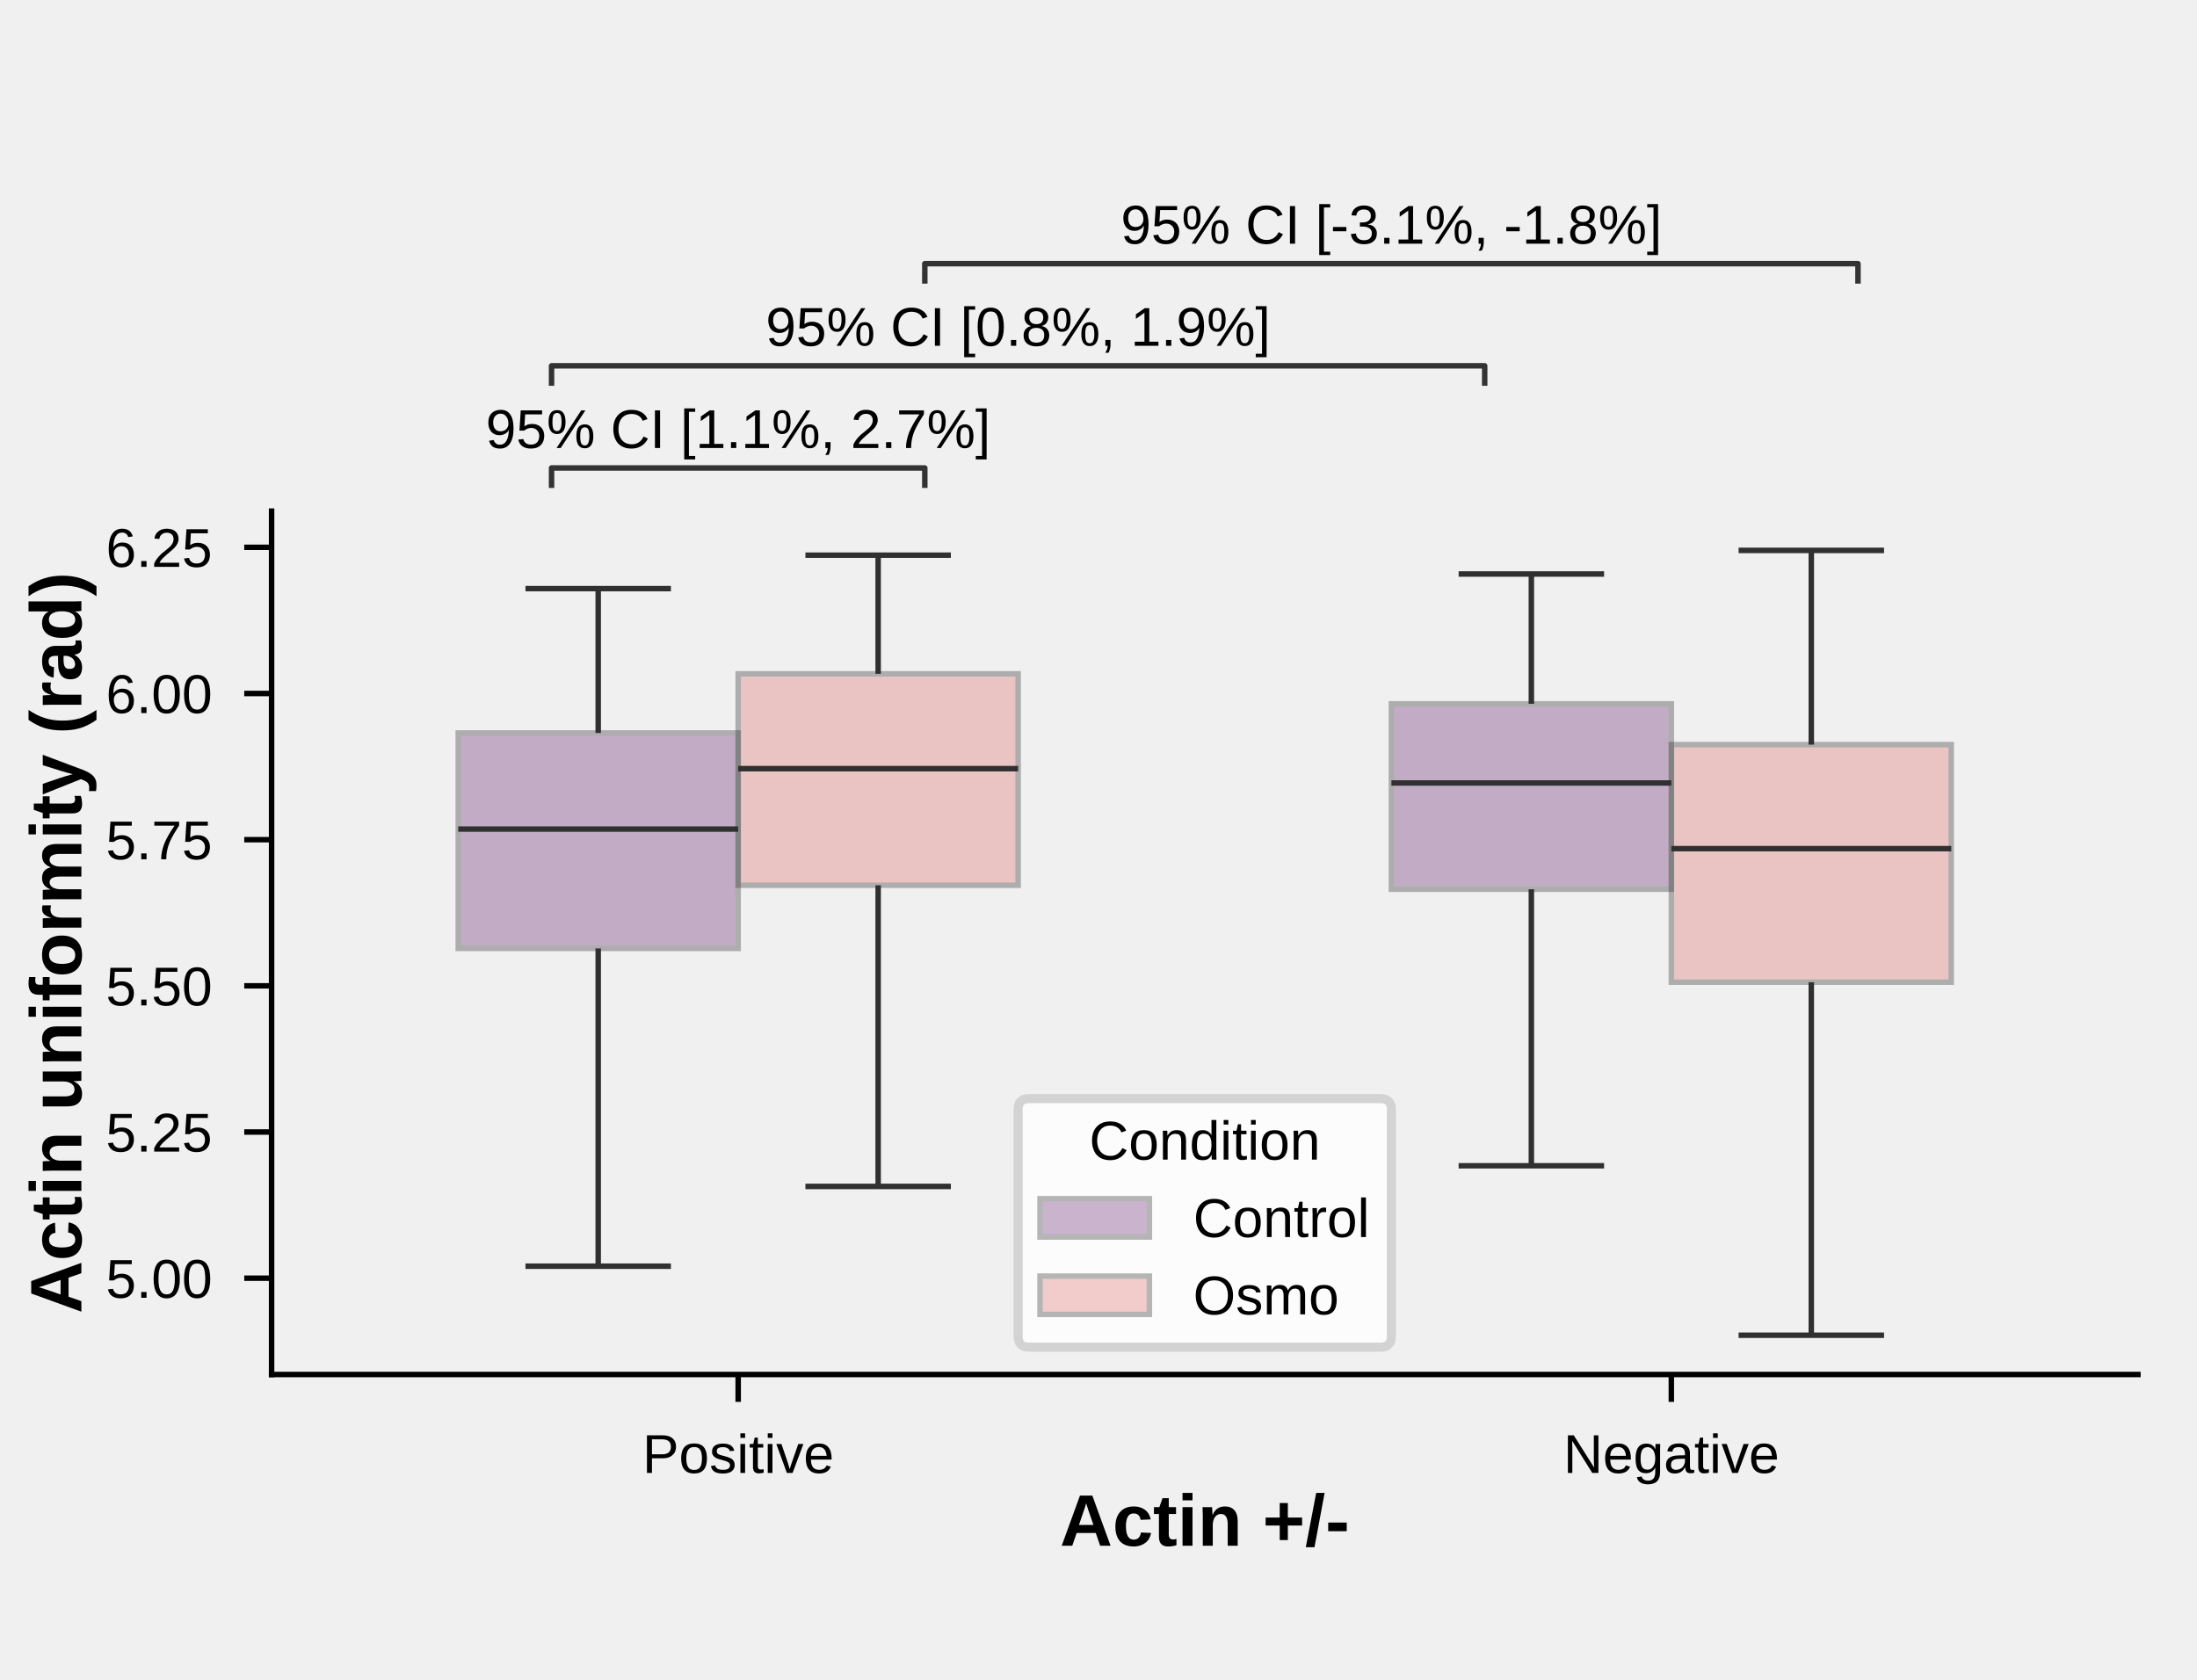
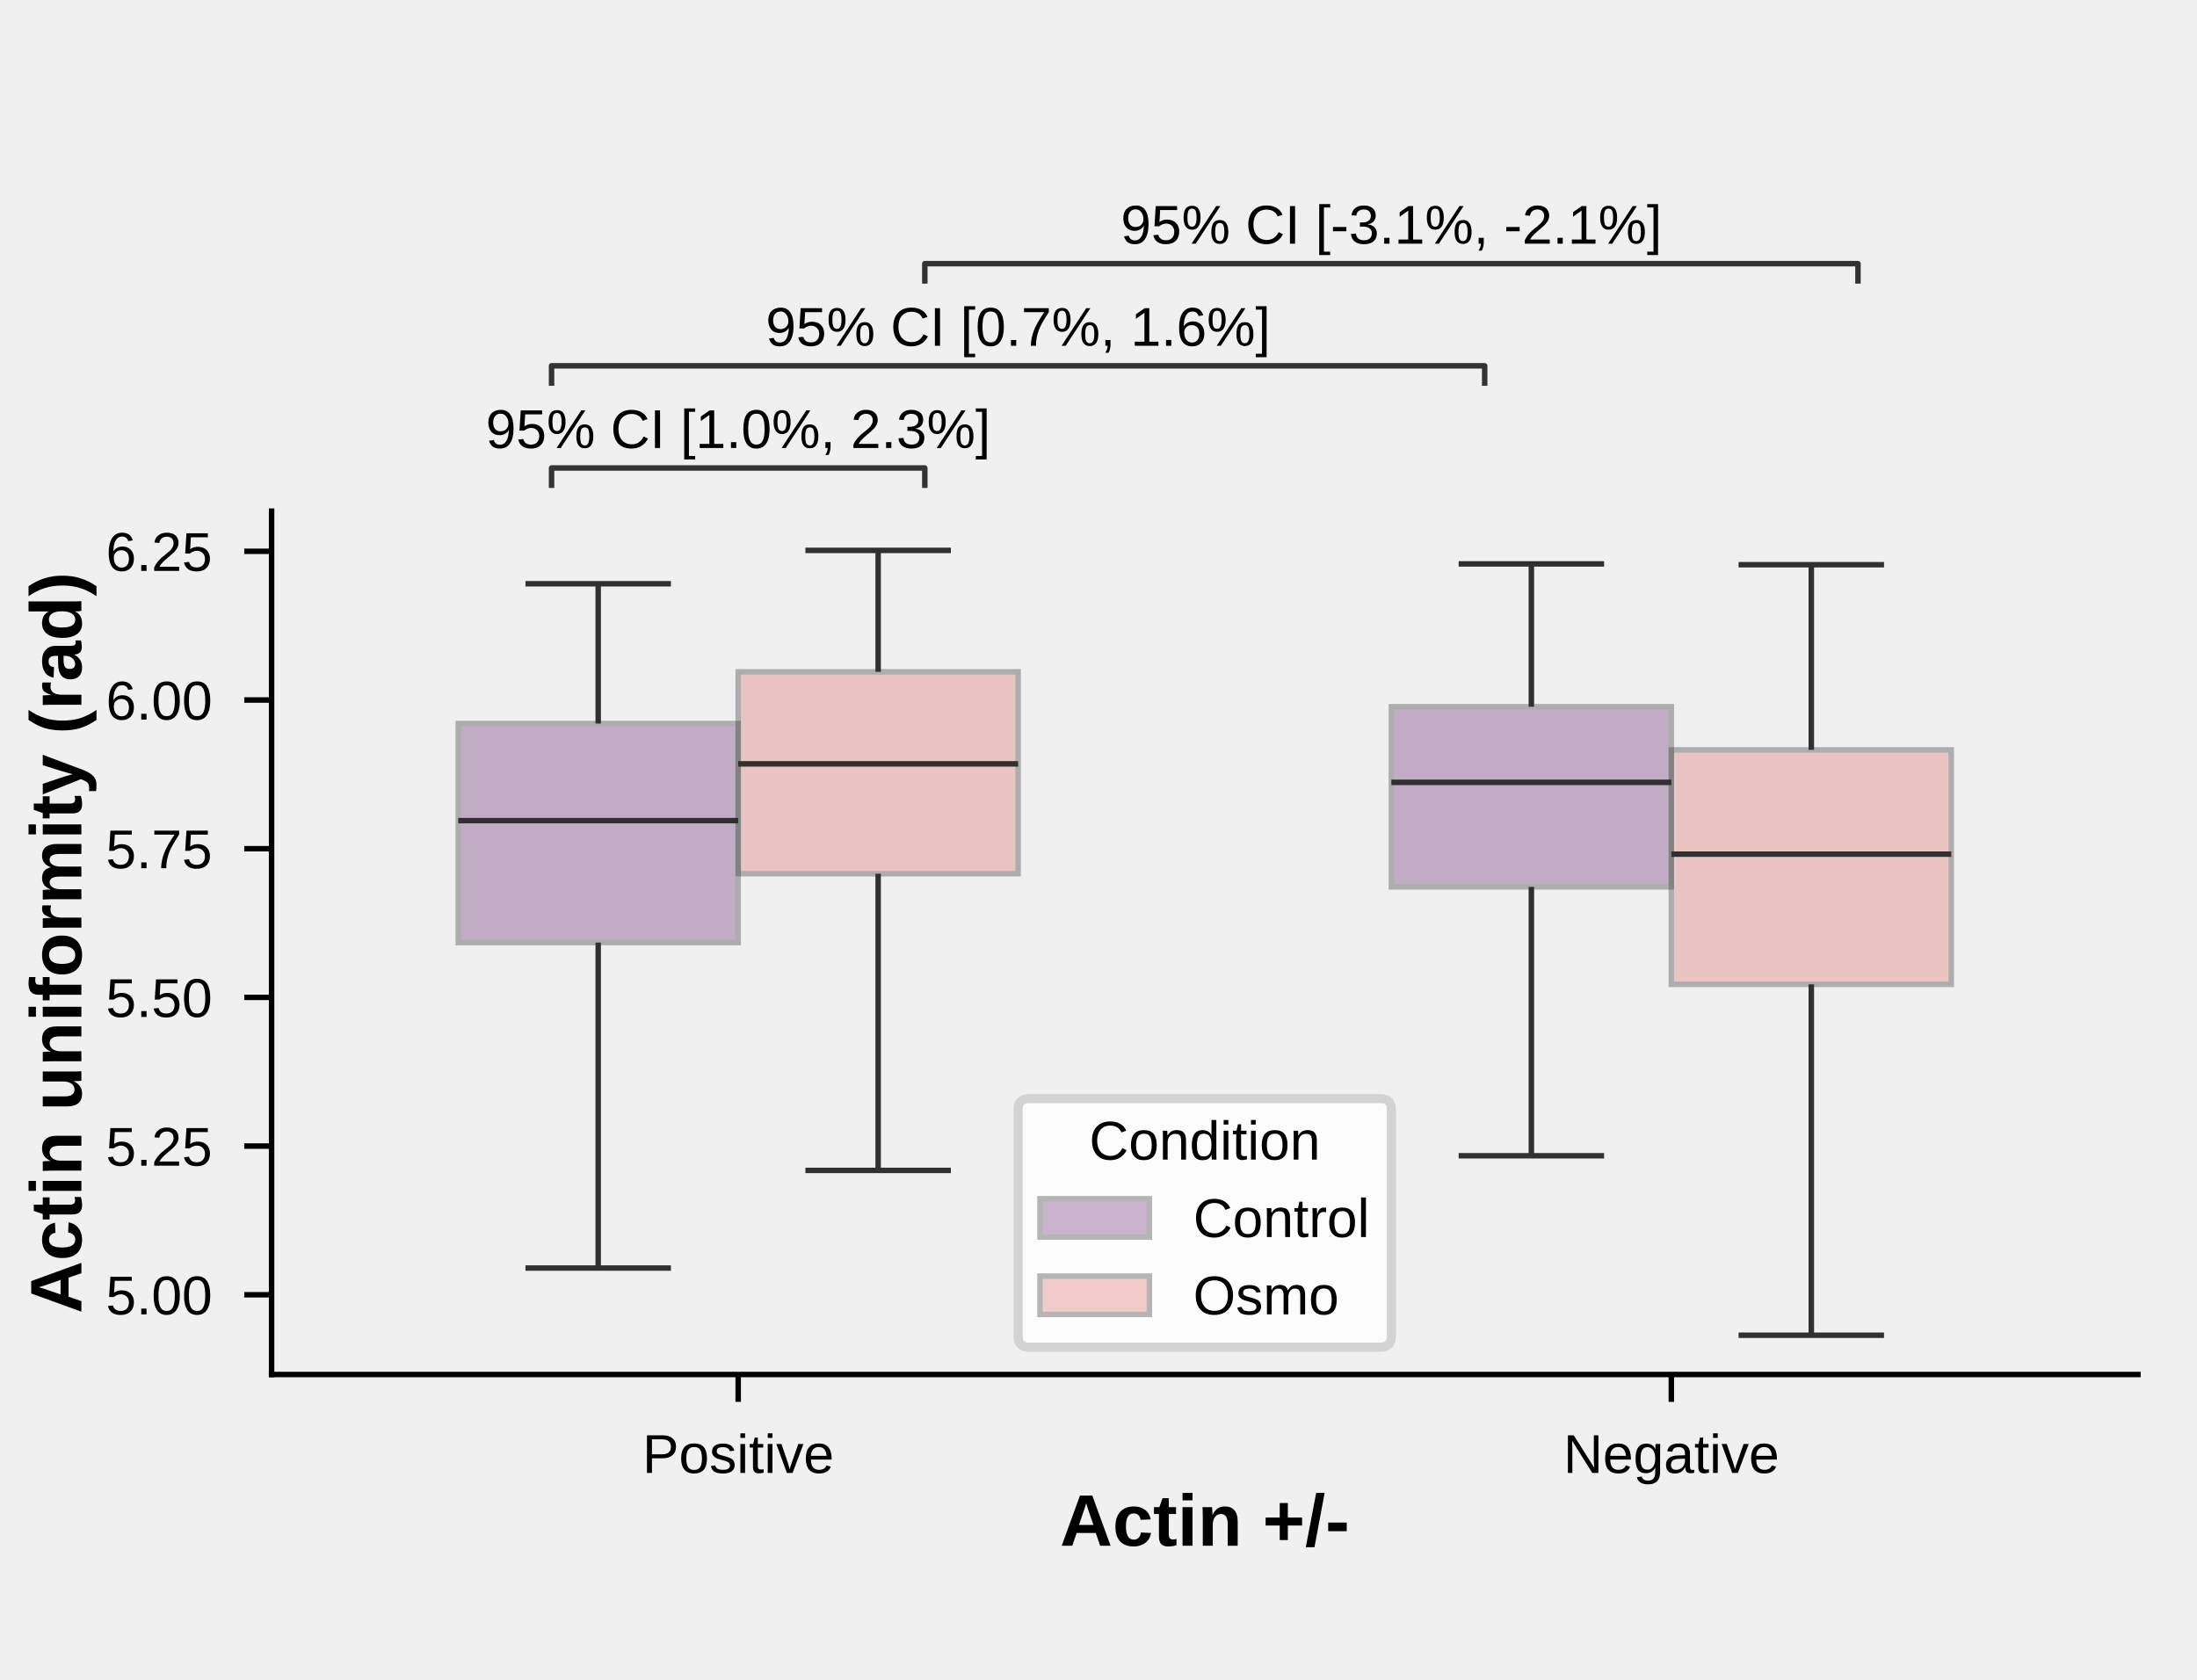
<svg xmlns="http://www.w3.org/2000/svg" xmlns:xlink="http://www.w3.org/1999/xlink" width="240.945pt" height="184.252pt" viewBox="0 0 240.945 184.252" version="1.1">
  <defs>
    <style type="text/css">*{stroke-linejoin: round; stroke-linecap: butt}</style>
  </defs>
  <g id="figure_1">
    <g id="patch_1">
      <path d="M 0 184.252  L 240.945 184.252  L 240.945 0  L 0 0  L 0 184.252  z " style="fill: none" />
    </g>
    <g id="axes_1">
      <g id="patch_2">
        <path d="M 29.786 150.766  L 234.465 150.766  L 234.465 56.065  L 29.786 56.065  L 29.786 150.766  z " style="fill: none" />
      </g>
      <g id="patch_3">
-         <path d="M 80.956 460.876  L 80.956 460.876  L 80.956 460.876  L 80.956 460.876  z " clip-path="url(#p795b201171)" style="fill: #692c75; opacity: 0.35; stroke: #303030; stroke-width: 0.6; stroke-linejoin: miter" />
+         <path d="M 80.956 468.224  L 80.956 468.224  L 80.956 468.224  L 80.956 468.224  z " clip-path="url(#p0069409e26)" style="fill: #692c75; opacity: 0.35; stroke: #303030; stroke-width: 0.6; stroke-linejoin: miter" />
      </g>
      <g id="patch_4">
-         <path d="M 80.956 460.876  L 80.956 460.876  L 80.956 460.876  L 80.956 460.876  z " clip-path="url(#p795b201171)" style="fill: #de7270; opacity: 0.35; stroke: #303030; stroke-width: 0.6; stroke-linejoin: miter" />
+         <path d="M 80.956 468.224  L 80.956 468.224  L 80.956 468.224  L 80.956 468.224  z " clip-path="url(#p0069409e26)" style="fill: #de7270; opacity: 0.35; stroke: #303030; stroke-width: 0.6; stroke-linejoin: miter" />
      </g>
      <g id="matplotlib.axis_1">
        <g id="xtick_1">
          <g id="line2d_1">
            <defs>
-               <path id="m5e821d482c" d="M 0 0  L 0 3  " style="stroke: #000000; stroke-width: 0.6" />
+               <path id="ma8ce37cb67" d="M 0 0  L 0 3  " style="stroke: #000000; stroke-width: 0.6" />
            </defs>
            <g>
-               <use xlink:href="#m5e821d482c" x="80.956" y="150.766" style="stroke: #000000; stroke-width: 0.6" />
+               <use xlink:href="#ma8ce37cb67" x="80.956" y="150.766" style="stroke: #000000; stroke-width: 0.6" />
            </g>
          </g>
          <g id="text_1">
            <text style="font-size: 6px; font-family: 'Arial'; text-anchor: middle" x="80.956" y="161.56" transform="rotate(-0 80.95591 161.5603)">Positive</text>
          </g>
        </g>
        <g id="xtick_2">
          <g id="line2d_2">
            <g>
-               <use xlink:href="#m5e821d482c" x="183.295" y="150.766" style="stroke: #000000; stroke-width: 0.6" />
+               <use xlink:href="#ma8ce37cb67" x="183.295" y="150.766" style="stroke: #000000; stroke-width: 0.6" />
            </g>
          </g>
          <g id="text_2">
            <text style="font-size: 6px; font-family: 'Arial'; text-anchor: middle" x="183.295" y="161.56" transform="rotate(-0 183.2952 161.5603)">Negative</text>
          </g>
        </g>
        <g id="text_3">
          <text style="font-weight: 700; font-size: 8px; font-family: 'Arial'; text-anchor: middle" x="132.126" y="169.549" transform="rotate(-0 132.1256 169.5493)">Actin +/-</text>
        </g>
      </g>
      <g id="matplotlib.axis_2">
        <g id="ytick_1">
          <g id="line2d_3">
            <defs>
-               <path id="m80cf2b8699" d="M 0 0  L -3 0  " style="stroke: #000000; stroke-width: 0.6" />
+               <path id="m63f53957d6" d="M 0 0  L -3 0  " style="stroke: #000000; stroke-width: 0.6" />
            </defs>
            <g>
-               <use xlink:href="#m80cf2b8699" x="29.786" y="140.202" style="stroke: #000000; stroke-width: 0.6" />
+               <use xlink:href="#m63f53957d6" x="29.786" y="142.02" style="stroke: #000000; stroke-width: 0.6" />
            </g>
          </g>
          <g id="text_4">
-             <text style="font-size: 6px; font-family: 'Arial'; text-anchor: end" x="23.286" y="142.349" transform="rotate(-0 23.28625 142.3491)">5.00</text>
+             <text style="font-size: 6px; font-family: 'Arial'; text-anchor: end" x="23.286" y="144.168" transform="rotate(-0 23.28625 144.1678)">5.00</text>
          </g>
        </g>
        <g id="ytick_2">
          <g id="line2d_4">
            <g>
-               <use xlink:href="#m80cf2b8699" x="29.786" y="124.168" style="stroke: #000000; stroke-width: 0.6" />
+               <use xlink:href="#m63f53957d6" x="29.786" y="125.71" style="stroke: #000000; stroke-width: 0.6" />
            </g>
          </g>
          <g id="text_5">
-             <text style="font-size: 6px; font-family: 'Arial'; text-anchor: end" x="23.286" y="126.315" transform="rotate(-0 23.28625 126.3154)">5.25</text>
+             <text style="font-size: 6px; font-family: 'Arial'; text-anchor: end" x="23.286" y="127.858" transform="rotate(-0 23.28625 127.8576)">5.25</text>
          </g>
        </g>
        <g id="ytick_3">
          <g id="line2d_5">
            <g>
-               <use xlink:href="#m80cf2b8699" x="29.786" y="108.134" style="stroke: #000000; stroke-width: 0.6" />
+               <use xlink:href="#m63f53957d6" x="29.786" y="109.4" style="stroke: #000000; stroke-width: 0.6" />
            </g>
          </g>
          <g id="text_6">
-             <text style="font-size: 6px; font-family: 'Arial'; text-anchor: end" x="23.286" y="110.282" transform="rotate(-0 23.28625 110.2816)">5.50</text>
+             <text style="font-size: 6px; font-family: 'Arial'; text-anchor: end" x="23.286" y="111.547" transform="rotate(-0 23.28625 111.5475)">5.50</text>
          </g>
        </g>
        <g id="ytick_4">
          <g id="line2d_6">
            <g>
-               <use xlink:href="#m80cf2b8699" x="29.786" y="92.101" style="stroke: #000000; stroke-width: 0.6" />
+               <use xlink:href="#m63f53957d6" x="29.786" y="93.09" style="stroke: #000000; stroke-width: 0.6" />
            </g>
          </g>
          <g id="text_7">
-             <text style="font-size: 6px; font-family: 'Arial'; text-anchor: end" x="23.286" y="94.248" transform="rotate(-0 23.28625 94.24788)">5.75</text>
+             <text style="font-size: 6px; font-family: 'Arial'; text-anchor: end" x="23.286" y="95.237" transform="rotate(-0 23.28625 95.23729)">5.75</text>
          </g>
        </g>
        <g id="ytick_5">
          <g id="line2d_7">
            <g>
-               <use xlink:href="#m80cf2b8699" x="29.786" y="76.067" style="stroke: #000000; stroke-width: 0.6" />
+               <use xlink:href="#m63f53957d6" x="29.786" y="76.78" style="stroke: #000000; stroke-width: 0.6" />
            </g>
          </g>
          <g id="text_8">
-             <text style="font-size: 6px; font-family: 'Arial'; text-anchor: end" x="23.286" y="78.214" transform="rotate(-0 23.28625 78.21414)">6.00</text>
+             <text style="font-size: 6px; font-family: 'Arial'; text-anchor: end" x="23.286" y="78.927" transform="rotate(-0 23.28625 78.92713)">6.00</text>
          </g>
        </g>
        <g id="ytick_6">
          <g id="line2d_8">
            <g>
-               <use xlink:href="#m80cf2b8699" x="29.786" y="60.033" style="stroke: #000000; stroke-width: 0.6" />
+               <use xlink:href="#m63f53957d6" x="29.786" y="60.47" style="stroke: #000000; stroke-width: 0.6" />
            </g>
          </g>
          <g id="text_9">
-             <text style="font-size: 6px; font-family: 'Arial'; text-anchor: end" x="23.286" y="62.18" transform="rotate(-0 23.28625 62.1804)">6.25</text>
+             <text style="font-size: 6px; font-family: 'Arial'; text-anchor: end" x="23.286" y="62.617" transform="rotate(-0 23.28625 62.61697)">6.25</text>
          </g>
        </g>
        <g id="text_10">
          <text style="font-weight: 700; font-size: 8px; font-family: 'Arial'; text-anchor: middle" x="8.926" y="103.415" transform="rotate(-90 8.925938 103.4154)">Actin uniformity (rad)</text>
        </g>
      </g>
      <g id="patch_5">
-         <path d="M 50.254 104.028  L 80.956 104.028  L 80.956 80.396  L 50.254 80.396  L 50.254 104.028  z " clip-path="url(#p795b201171)" style="fill: #692c75; opacity: 0.35; stroke: #303030; stroke-width: 0.6; stroke-linejoin: miter" />
+         <path d="M 50.254 103.386  L 80.956 103.386  L 80.956 79.361  L 50.254 79.361  L 50.254 103.386  z " clip-path="url(#p0069409e26)" style="fill: #692c75; opacity: 0.35; stroke: #303030; stroke-width: 0.6; stroke-linejoin: miter" />
      </g>
      <g id="line2d_9">
-         <path d="M 65.605 104.028  L 65.605 138.886  " clip-path="url(#p795b201171)" style="fill: none; stroke: #303030; stroke-width: 0.6" />
+         <path d="M 65.605 103.386  L 65.605 139.09  " clip-path="url(#p0069409e26)" style="fill: none; stroke: #303030; stroke-width: 0.6" />
      </g>
      <g id="line2d_10">
-         <path d="M 65.605 80.396  L 65.605 64.564  " clip-path="url(#p795b201171)" style="fill: none; stroke: #303030; stroke-width: 0.6" />
+         <path d="M 65.605 79.361  L 65.605 64.03  " clip-path="url(#p0069409e26)" style="fill: none; stroke: #303030; stroke-width: 0.6" />
      </g>
      <g id="line2d_11">
-         <path d="M 57.93 138.886  L 73.28 138.886  " clip-path="url(#p795b201171)" style="fill: none; stroke: #303030; stroke-width: 0.6; stroke-linecap: square" />
+         <path d="M 57.93 139.09  L 73.28 139.09  " clip-path="url(#p0069409e26)" style="fill: none; stroke: #303030; stroke-width: 0.6; stroke-linecap: square" />
      </g>
      <g id="line2d_12">
-         <path d="M 57.93 64.564  L 73.28 64.564  " clip-path="url(#p795b201171)" style="fill: none; stroke: #303030; stroke-width: 0.6; stroke-linecap: square" />
+         <path d="M 57.93 64.03  L 73.28 64.03  " clip-path="url(#p0069409e26)" style="fill: none; stroke: #303030; stroke-width: 0.6; stroke-linecap: square" />
      </g>
      <g id="patch_6">
-         <path d="M 152.593 97.54  L 183.295 97.54  L 183.295 77.201  L 152.593 77.201  L 152.593 97.54  z " clip-path="url(#p795b201171)" style="fill: #692c75; opacity: 0.35; stroke: #303030; stroke-width: 0.6; stroke-linejoin: miter" />
+         <path d="M 152.593 97.275  L 183.295 97.275  L 183.295 77.52  L 152.593 77.52  L 152.593 97.275  z " clip-path="url(#p0069409e26)" style="fill: #692c75; opacity: 0.35; stroke: #303030; stroke-width: 0.6; stroke-linejoin: miter" />
      </g>
      <g id="line2d_13">
-         <path d="M 167.944 97.54  L 167.944 127.871  " clip-path="url(#p795b201171)" style="fill: none; stroke: #303030; stroke-width: 0.6" />
+         <path d="M 167.944 97.275  L 167.944 126.774  " clip-path="url(#p0069409e26)" style="fill: none; stroke: #303030; stroke-width: 0.6" />
      </g>
      <g id="line2d_14">
-         <path d="M 167.944 77.201  L 167.944 62.96  " clip-path="url(#p795b201171)" style="fill: none; stroke: #303030; stroke-width: 0.6" />
+         <path d="M 167.944 77.52  L 167.944 61.854  " clip-path="url(#p0069409e26)" style="fill: none; stroke: #303030; stroke-width: 0.6" />
      </g>
      <g id="line2d_15">
-         <path d="M 160.269 127.871  L 175.62 127.871  " clip-path="url(#p795b201171)" style="fill: none; stroke: #303030; stroke-width: 0.6; stroke-linecap: square" />
+         <path d="M 160.269 126.774  L 175.62 126.774  " clip-path="url(#p0069409e26)" style="fill: none; stroke: #303030; stroke-width: 0.6; stroke-linecap: square" />
      </g>
      <g id="line2d_16">
-         <path d="M 160.269 62.96  L 175.62 62.96  " clip-path="url(#p795b201171)" style="fill: none; stroke: #303030; stroke-width: 0.6; stroke-linecap: square" />
+         <path d="M 160.269 61.854  L 175.62 61.854  " clip-path="url(#p0069409e26)" style="fill: none; stroke: #303030; stroke-width: 0.6; stroke-linecap: square" />
      </g>
      <g id="patch_7">
-         <path d="M 80.956 97.101  L 111.658 97.101  L 111.658 73.909  L 80.956 73.909  L 80.956 97.101  z " clip-path="url(#p795b201171)" style="fill: #de7270; opacity: 0.35; stroke: #303030; stroke-width: 0.6; stroke-linejoin: miter" />
+         <path d="M 80.956 95.838  L 111.658 95.838  L 111.658 73.692  L 80.956 73.692  L 80.956 95.838  z " clip-path="url(#p0069409e26)" style="fill: #de7270; opacity: 0.35; stroke: #303030; stroke-width: 0.6; stroke-linejoin: miter" />
      </g>
      <g id="line2d_17">
-         <path d="M 96.307 97.101  L 96.307 130.137  " clip-path="url(#p795b201171)" style="fill: none; stroke: #303030; stroke-width: 0.6" />
+         <path d="M 96.307 95.838  L 96.307 128.377  " clip-path="url(#p0069409e26)" style="fill: none; stroke: #303030; stroke-width: 0.6" />
      </g>
      <g id="line2d_18">
-         <path d="M 96.307 73.909  L 96.307 60.896  " clip-path="url(#p795b201171)" style="fill: none; stroke: #303030; stroke-width: 0.6" />
+         <path d="M 96.307 73.692  L 96.307 60.37  " clip-path="url(#p0069409e26)" style="fill: none; stroke: #303030; stroke-width: 0.6" />
      </g>
      <g id="line2d_19">
-         <path d="M 88.631 130.137  L 103.982 130.137  " clip-path="url(#p795b201171)" style="fill: none; stroke: #303030; stroke-width: 0.6; stroke-linecap: square" />
+         <path d="M 88.631 128.377  L 103.982 128.377  " clip-path="url(#p0069409e26)" style="fill: none; stroke: #303030; stroke-width: 0.6; stroke-linecap: square" />
      </g>
      <g id="line2d_20">
-         <path d="M 88.631 60.896  L 103.982 60.896  " clip-path="url(#p795b201171)" style="fill: none; stroke: #303030; stroke-width: 0.6; stroke-linecap: square" />
+         <path d="M 88.631 60.37  L 103.982 60.37  " clip-path="url(#p0069409e26)" style="fill: none; stroke: #303030; stroke-width: 0.6; stroke-linecap: square" />
      </g>
      <g id="patch_8">
-         <path d="M 183.295 107.736  L 213.997 107.736  L 213.997 81.675  L 183.295 81.675  L 183.295 107.736  z " clip-path="url(#p795b201171)" style="fill: #de7270; opacity: 0.35; stroke: #303030; stroke-width: 0.6; stroke-linejoin: miter" />
+         <path d="M 183.295 107.971  L 213.997 107.971  L 213.997 82.25  L 183.295 82.25  L 183.295 107.971  z " clip-path="url(#p0069409e26)" style="fill: #de7270; opacity: 0.35; stroke: #303030; stroke-width: 0.6; stroke-linejoin: miter" />
      </g>
      <g id="line2d_21">
-         <path d="M 198.646 107.736  L 198.646 146.461  " clip-path="url(#p795b201171)" style="fill: none; stroke: #303030; stroke-width: 0.6" />
+         <path d="M 198.646 107.971  L 198.646 146.461  " clip-path="url(#p0069409e26)" style="fill: none; stroke: #303030; stroke-width: 0.6" />
      </g>
      <g id="line2d_22">
-         <path d="M 198.646 81.675  L 198.646 60.37  " clip-path="url(#p795b201171)" style="fill: none; stroke: #303030; stroke-width: 0.6" />
+         <path d="M 198.646 82.25  L 198.646 61.941  " clip-path="url(#p0069409e26)" style="fill: none; stroke: #303030; stroke-width: 0.6" />
      </g>
      <g id="line2d_23">
-         <path d="M 190.971 146.461  L 206.322 146.461  " clip-path="url(#p795b201171)" style="fill: none; stroke: #303030; stroke-width: 0.6; stroke-linecap: square" />
+         <path d="M 190.971 146.461  L 206.322 146.461  " clip-path="url(#p0069409e26)" style="fill: none; stroke: #303030; stroke-width: 0.6; stroke-linecap: square" />
      </g>
      <g id="line2d_24">
-         <path d="M 190.971 60.37  L 206.322 60.37  " clip-path="url(#p795b201171)" style="fill: none; stroke: #303030; stroke-width: 0.6; stroke-linecap: square" />
+         <path d="M 190.971 61.941  L 206.322 61.941  " clip-path="url(#p0069409e26)" style="fill: none; stroke: #303030; stroke-width: 0.6; stroke-linecap: square" />
      </g>
      <g id="line2d_25">
        <path d="M 60.488 53.224  L 60.488 51.33  L 101.424 51.33  L 101.424 53.224  " style="fill: none; stroke: #333333; stroke-width: 0.6; stroke-linecap: square" />
      </g>
      <g id="line2d_26">
        <path d="M 60.488 42.019  L 60.488 40.125  L 162.827 40.125  L 162.827 42.019  " style="fill: none; stroke: #333333; stroke-width: 0.6; stroke-linecap: square" />
      </g>
      <g id="line2d_27">
        <path d="M 101.424 30.814  L 101.424 28.92  L 203.763 28.92  L 203.763 30.814  " style="fill: none; stroke: #333333; stroke-width: 0.6; stroke-linecap: square" />
      </g>
      <g id="line2d_28">
-         <path d="M 50.254 90.94  L 80.956 90.94  " clip-path="url(#p795b201171)" style="fill: none; stroke: #303030; stroke-width: 0.6" />
+         <path d="M 50.254 90.014  L 80.956 90.014  " clip-path="url(#p0069409e26)" style="fill: none; stroke: #303030; stroke-width: 0.6" />
      </g>
      <g id="line2d_29">
-         <path d="M 152.593 85.884  L 183.295 85.884  " clip-path="url(#p795b201171)" style="fill: none; stroke: #303030; stroke-width: 0.6" />
+         <path d="M 152.593 85.814  L 183.295 85.814  " clip-path="url(#p0069409e26)" style="fill: none; stroke: #303030; stroke-width: 0.6" />
      </g>
      <g id="line2d_30">
-         <path d="M 80.956 84.311  L 111.658 84.311  " clip-path="url(#p795b201171)" style="fill: none; stroke: #303030; stroke-width: 0.6" />
+         <path d="M 80.956 83.785  L 111.658 83.785  " clip-path="url(#p0069409e26)" style="fill: none; stroke: #303030; stroke-width: 0.6" />
      </g>
      <g id="line2d_31">
-         <path d="M 183.295 93.085  L 213.997 93.085  " clip-path="url(#p795b201171)" style="fill: none; stroke: #303030; stroke-width: 0.6" />
+         <path d="M 183.295 93.689  L 213.997 93.689  " clip-path="url(#p0069409e26)" style="fill: none; stroke: #303030; stroke-width: 0.6" />
      </g>
      <g id="patch_9">
        <path d="M 29.786 150.766  L 29.786 56.065  " style="fill: none; stroke: #000000; stroke-width: 0.6; stroke-linejoin: miter; stroke-linecap: square" />
      </g>
      <g id="patch_10">
        <path d="M 29.786 150.766  L 234.465 150.766  " style="fill: none; stroke: #000000; stroke-width: 0.6; stroke-linejoin: miter; stroke-linecap: square" />
      </g>
      <g id="text_11">
-         <text style="font-size: 6px; font-family: 'Arial'; text-anchor: middle" x="80.956" y="49.138" transform="rotate(-0 80.95591 49.13764)">95% CI [1.1%, 2.7%]</text>
+         <text style="font-size: 6px; font-family: 'Arial'; text-anchor: middle" x="80.956" y="49.138" transform="rotate(-0 80.95591 49.13764)">95% CI [1.0%, 2.3%]</text>
      </g>
      <g id="text_12">
-         <text style="font-size: 6px; font-family: 'Arial'; text-anchor: middle" x="111.658" y="37.933" transform="rotate(-0 111.6577 37.93272)">95% CI [0.8%, 1.9%]</text>
+         <text style="font-size: 6px; font-family: 'Arial'; text-anchor: middle" x="111.658" y="37.933" transform="rotate(-0 111.6577 37.93272)">95% CI [0.7%, 1.6%]</text>
      </g>
      <g id="text_13">
-         <text style="font-size: 6px; font-family: 'Arial'; text-anchor: middle" x="152.593" y="26.728" transform="rotate(-0 152.5934 26.7278)">95% CI [-3.1%, -1.8%]</text>
+         <text style="font-size: 6px; font-family: 'Arial'; text-anchor: middle" x="152.593" y="26.728" transform="rotate(-0 152.5934 26.7278)">95% CI [-3.1%, -2.1%]</text>
      </g>
      <g id="legend_1">
        <g id="patch_11">
          <path d="M 112.855 147.766  L 151.396 147.766  Q 152.596 147.766 152.596 146.566  L 152.596 121.704  Q 152.596 120.504 151.396 120.504  L 112.855 120.504  Q 111.655 120.504 111.655 121.704  L 111.655 146.566  Q 111.655 147.766 112.855 147.766  z " style="fill: #ffffff; opacity: 0.8; stroke: #cccccc; stroke-linejoin: miter" />
        </g>
        <g id="text_14">
          <text style="font-size: 6px; font-family: 'Arial'; text-anchor: start" x="119.451" y="127.199" transform="rotate(-0 119.451 127.1987)">Condition</text>
        </g>
        <g id="patch_12">
          <path d="M 114.055 135.686  L 126.055 135.686  L 126.055 131.486  L 114.055 131.486  z " style="fill: #692c75; opacity: 0.35; stroke: #303030; stroke-width: 0.6; stroke-linejoin: miter" />
        </g>
        <g id="text_15">
          <text style="font-size: 6px; font-family: 'Arial'; text-anchor: start" x="130.855" y="135.686" transform="rotate(-0 130.8553 135.6859)">Control</text>
        </g>
        <g id="patch_13">
          <path d="M 114.055 144.173  L 126.055 144.173  L 126.055 139.973  L 114.055 139.973  z " style="fill: #de7270; opacity: 0.35; stroke: #303030; stroke-width: 0.6; stroke-linejoin: miter" />
        </g>
        <g id="text_16">
          <text style="font-size: 6px; font-family: 'Arial'; text-anchor: start" x="130.855" y="144.173" transform="rotate(-0 130.8553 144.1731)">Osmo</text>
        </g>
      </g>
    </g>
  </g>
  <defs>
-     <clipPath id="p795b201171">
+     <clipPath id="p0069409e26">
      <rect x="29.786" y="56.065" width="204.679" height="94.7" />
    </clipPath>
  </defs>
</svg>
